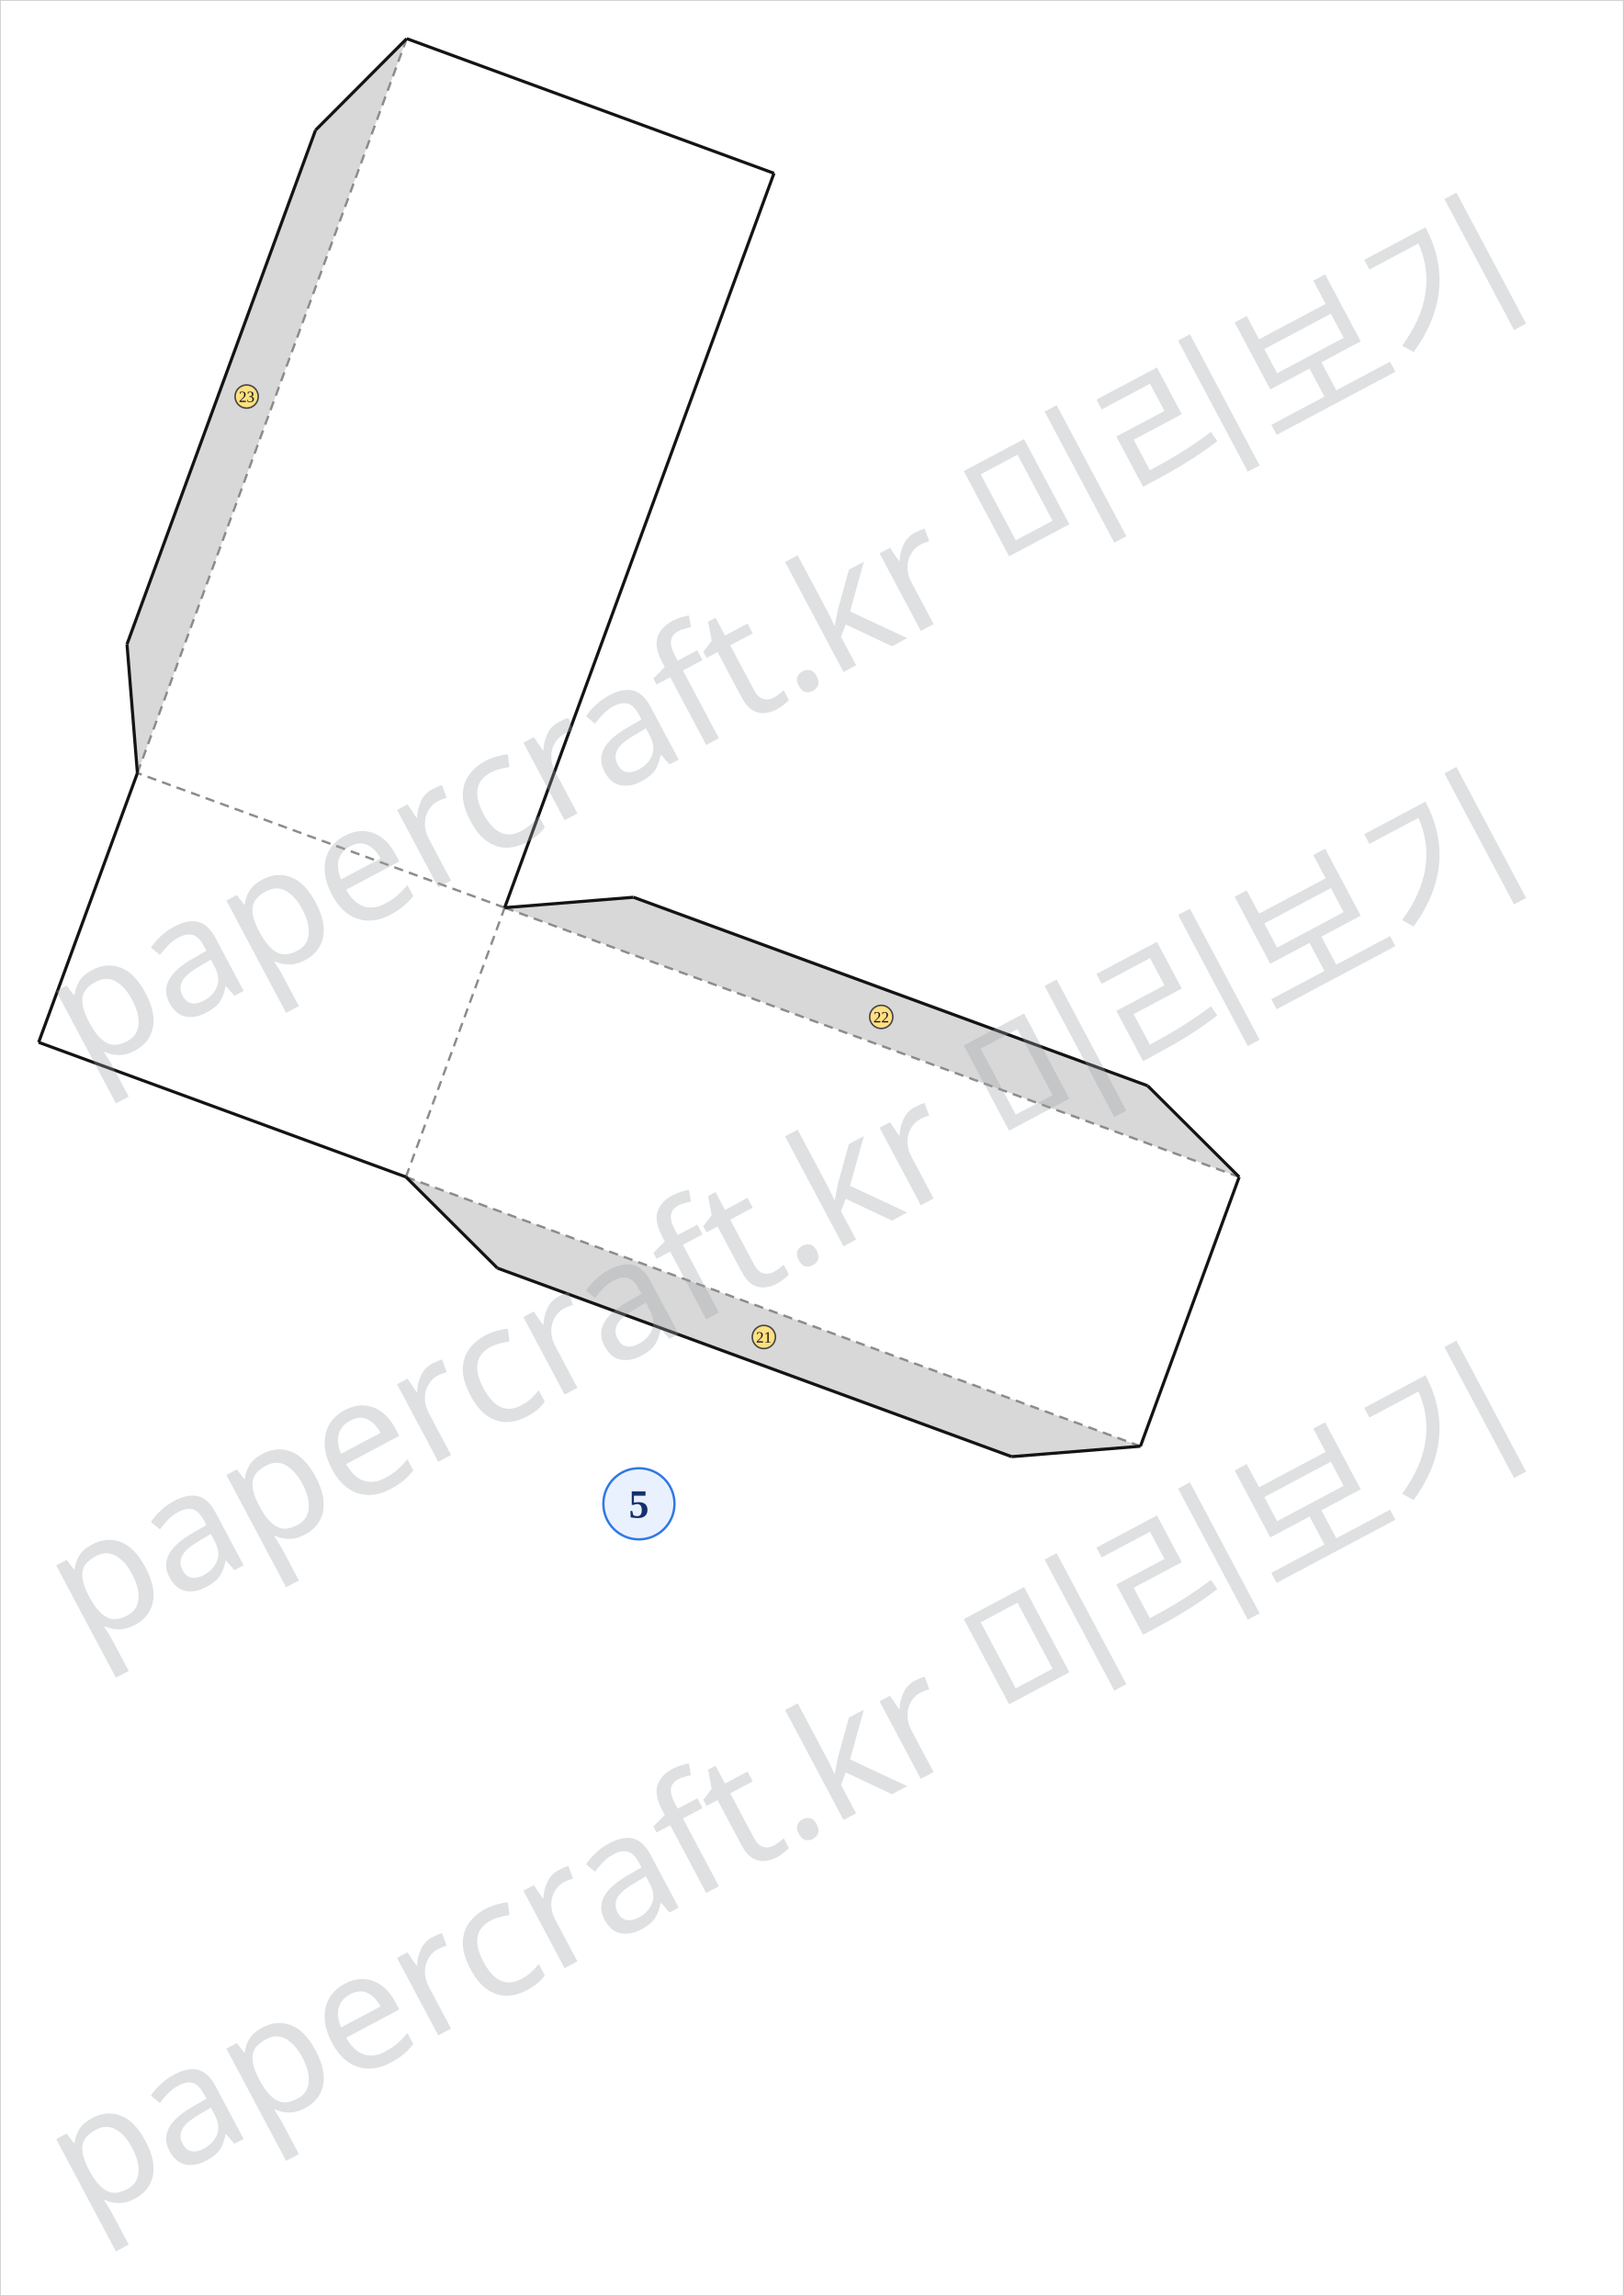
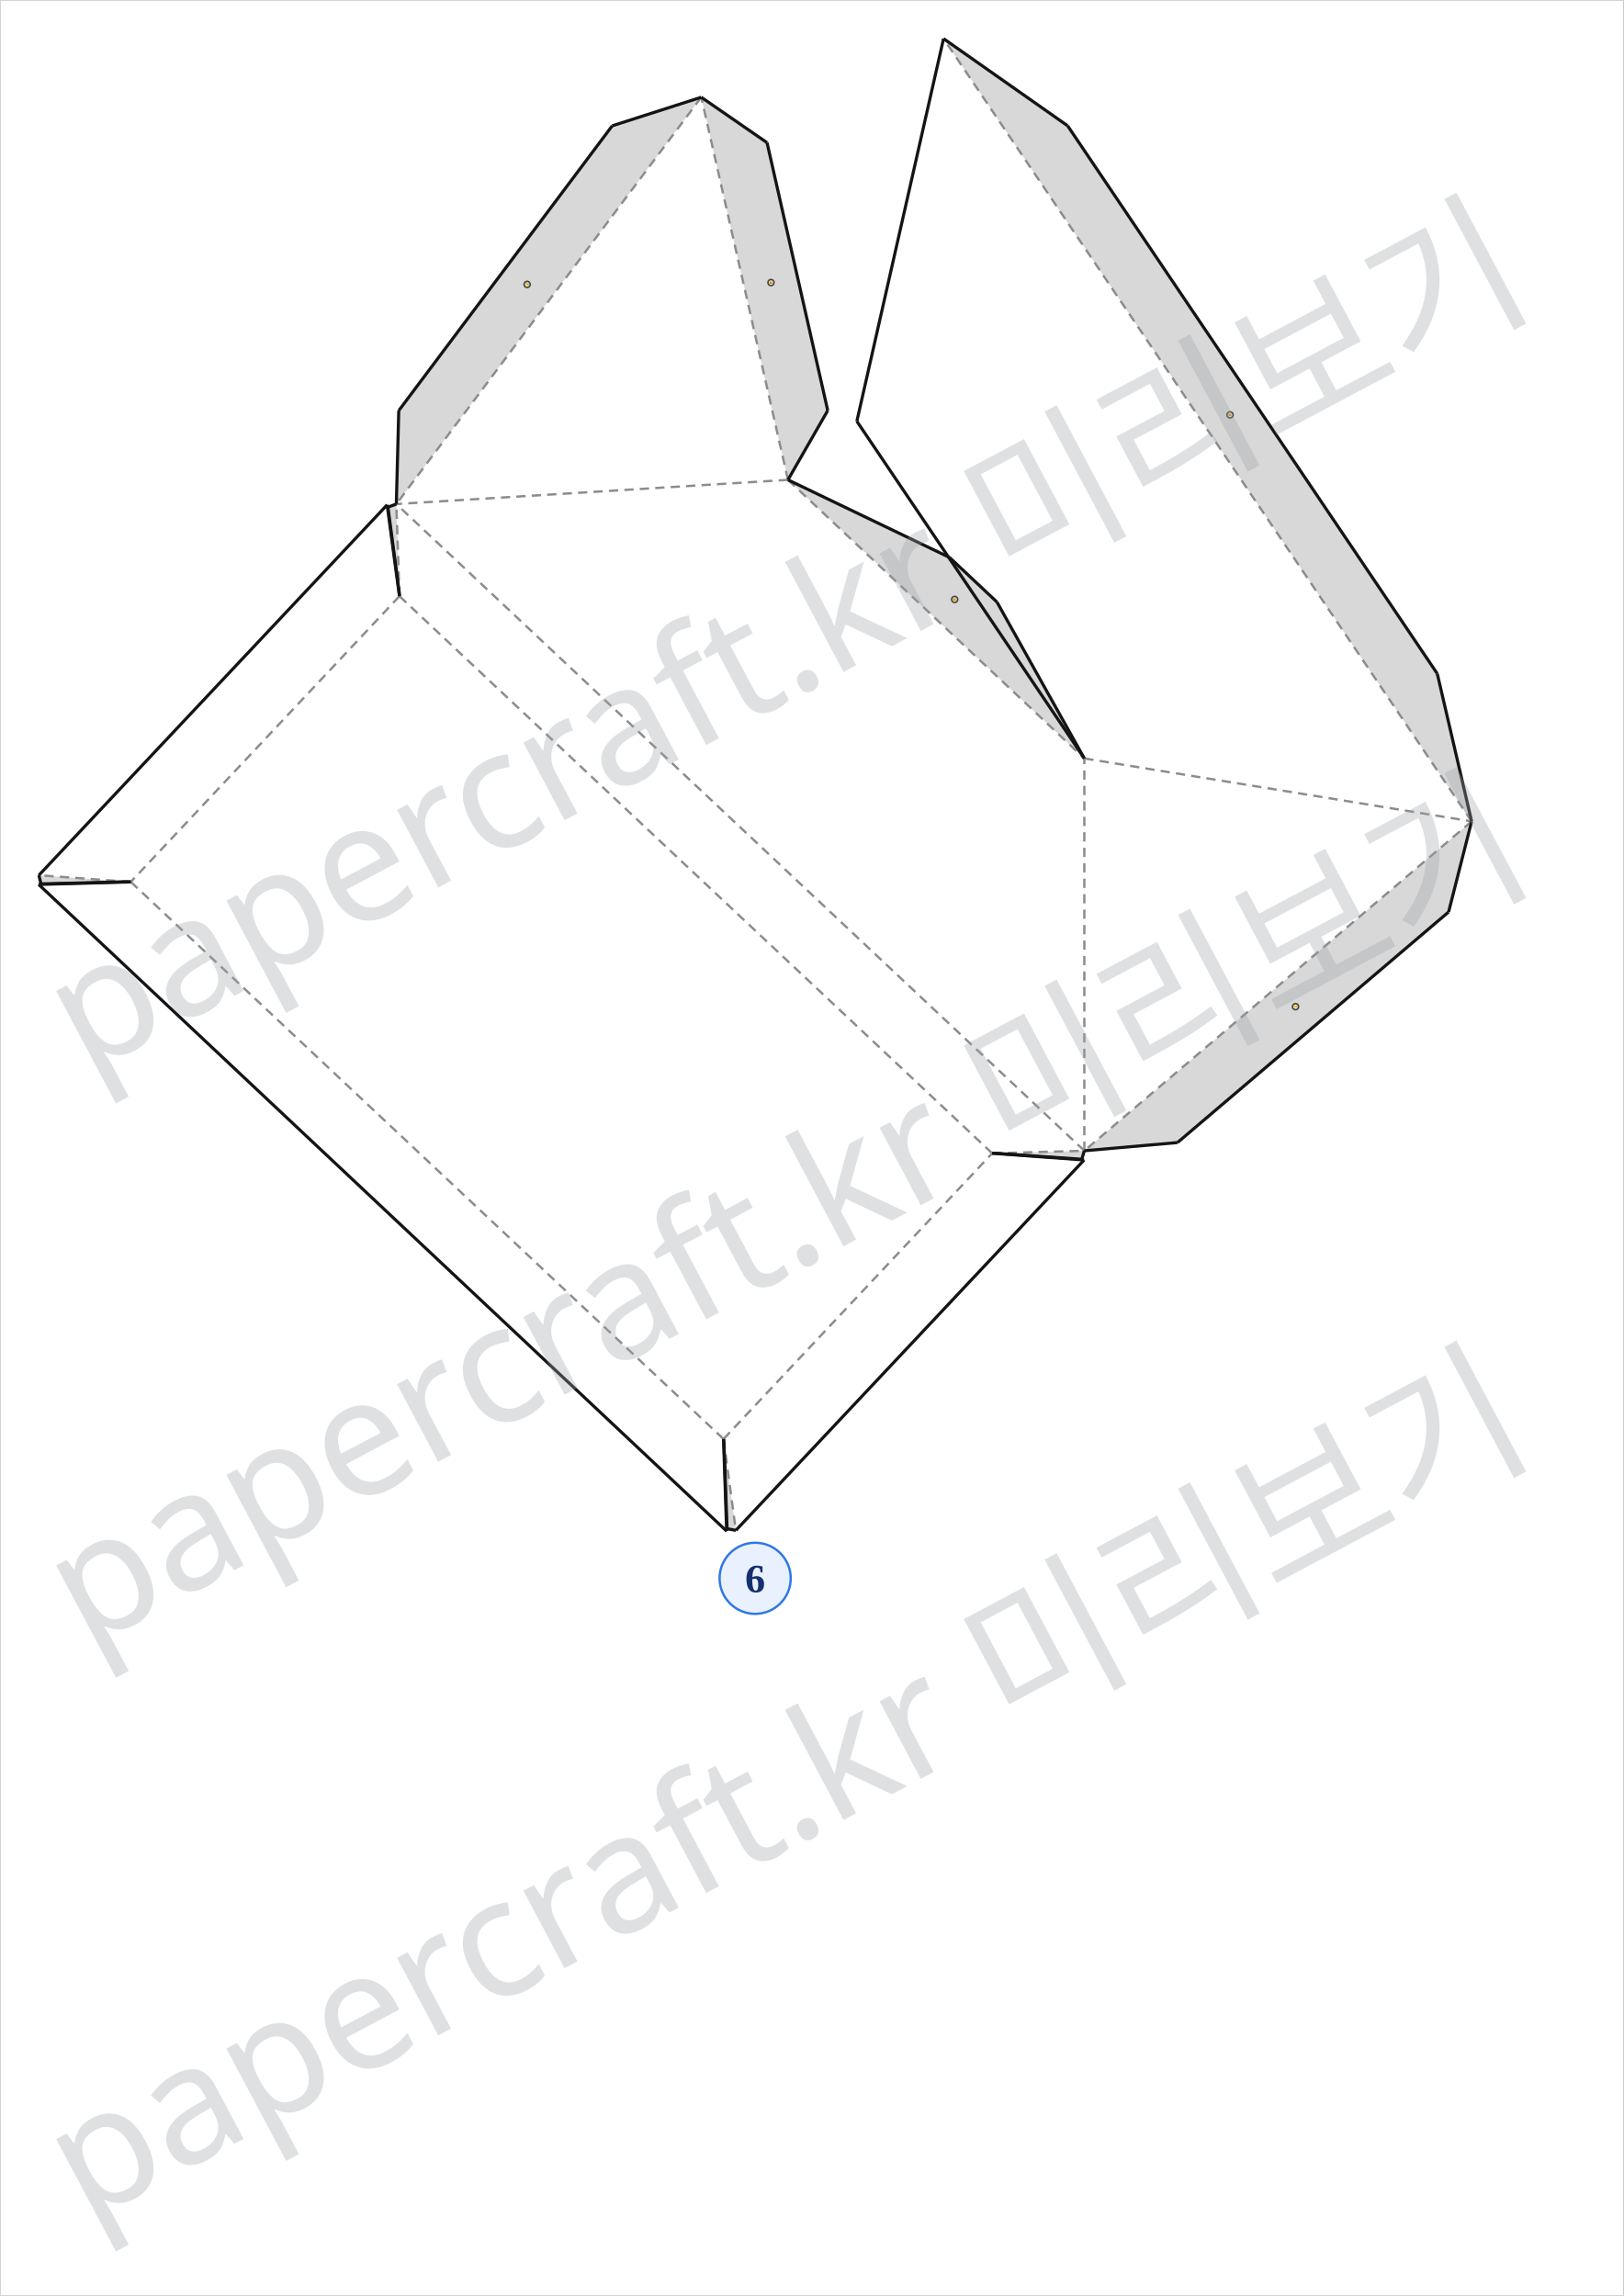
<svg xmlns="http://www.w3.org/2000/svg" width="210.00mm" height="297.00mm" viewBox="0 0 210.00 297.00">
  <rect x="0" y="0" width="210.00" height="297.00" fill="#ffffff" stroke="#cccccc" stroke-width="0.2" />
-   <polygon points="147.496,187.078 130.837,188.425 64.338,164.043 52.499,152.246" fill="rgb(216,216,216)" />
-   <polygon points="160.268,152.246 148.428,140.449 81.93,116.066 65.27,117.413" fill="rgb(216,216,216)" />
-   <polygon points="52.604,5.0 40.807,16.84 16.425,83.338 17.772,99.997" fill="rgb(216,216,216)" />
-   <line x1="52.499" y1="152.246" x2="65.27" y2="117.413" stroke="#8c8c8c" stroke-width="0.3" stroke-dasharray="1.2,0.8" />
-   <line x1="65.27" y1="117.413" x2="17.772" y2="99.997" stroke="#8c8c8c" stroke-width="0.3" stroke-dasharray="1.2,0.8" />
-   <line x1="52.499" y1="152.246" x2="147.496" y2="187.078" stroke="#8c8c8c" stroke-width="0.3" stroke-dasharray="1.2,0.8" />
-   <line x1="65.27" y1="117.413" x2="160.268" y2="152.246" stroke="#8c8c8c" stroke-width="0.3" stroke-dasharray="1.2,0.8" />
-   <line x1="17.772" y1="99.997" x2="52.604" y2="5.0" stroke="#8c8c8c" stroke-width="0.3" stroke-dasharray="1.2,0.8" />
-   <line x1="160.268" y1="152.246" x2="147.496" y2="187.078" stroke="#141414" stroke-width="0.4" />
-   <line x1="52.604" y1="5.0" x2="100.103" y2="22.416" stroke="#141414" stroke-width="0.4" />
-   <line x1="100.103" y1="22.416" x2="65.27" y2="117.413" stroke="#141414" stroke-width="0.4" />
-   <line x1="52.499" y1="152.246" x2="5.0" y2="134.83" stroke="#141414" stroke-width="0.4" />
-   <line x1="5.0" y1="134.83" x2="17.772" y2="99.997" stroke="#141414" stroke-width="0.4" />
-   <line x1="147.496" y1="187.078" x2="130.837" y2="188.425" stroke="#141414" stroke-width="0.4" />
-   <line x1="130.837" y1="188.425" x2="64.338" y2="164.043" stroke="#141414" stroke-width="0.4" />
-   <line x1="64.338" y1="164.043" x2="52.499" y2="152.246" stroke="#141414" stroke-width="0.4" />
-   <line x1="160.268" y1="152.246" x2="148.428" y2="140.449" stroke="#141414" stroke-width="0.4" />
-   <line x1="148.428" y1="140.449" x2="81.93" y2="116.066" stroke="#141414" stroke-width="0.4" />
-   <line x1="81.93" y1="116.066" x2="65.27" y2="117.413" stroke="#141414" stroke-width="0.4" />
-   <line x1="52.604" y1="5.0" x2="40.807" y2="16.84" stroke="#141414" stroke-width="0.4" />
-   <line x1="40.807" y1="16.84" x2="16.425" y2="83.338" stroke="#141414" stroke-width="0.4" />
-   <line x1="16.425" y1="83.338" x2="17.772" y2="99.997" stroke="#141414" stroke-width="0.4" />
-   <circle cx="98.792" cy="172.948" r="1.50" fill="#ffe082" stroke="#464646" stroke-width="0.2" />
-   <text x="98.792" y="173.66" font-size="2.03" text-anchor="middle" fill="#141414">21</text>
-   <circle cx="113.974" cy="131.543" r="1.50" fill="#ffe082" stroke="#464646" stroke-width="0.2" />
-   <text x="113.974" y="132.25" font-size="2.03" text-anchor="middle" fill="#141414">22</text>
-   <circle cx="31.902" cy="51.294" r="1.50" fill="#ffe082" stroke="#464646" stroke-width="0.2" />
-   <text x="31.902" y="52.00" font-size="2.03" text-anchor="middle" fill="#141414">23</text>
-   <circle cx="82.634" cy="194.525" r="4.6" fill="#eaf1fe" stroke="#2e78e6" stroke-width="0.3" />
-   <text x="82.634" y="196.325" font-size="5.2" text-anchor="middle" fill="#14306e" font-weight="bold">5</text>
+   <polygon points="140.24,148.855 152.289,147.796 187.353,117.969 190.331,106.246" fill="rgb(216,216,216)" />
+   <polygon points="140.24,148.855 139.91,149.96 128.685,149.176 128.325,149.186" fill="rgb(216,216,216)" />
+   <polygon points="51.259,65.203 51.573,53.111 79.179,16.275 90.696,12.579" fill="rgb(216,216,216)" />
+   <polygon points="51.259,65.203 50.175,65.601 51.651,76.756 51.663,77.116" fill="rgb(216,216,216)" />
+   <polygon points="122.033,5.0 138.081,16.272 185.889,87.145 190.331,106.246" fill="rgb(216,216,216)" />
+   <polygon points="5.027,113.216 5.307,114.335 16.556,114.052 16.916,114.078" fill="rgb(216,216,216)" />
+   <polygon points="90.696,12.579 99.205,18.456 107.055,53.102 101.91,62.072" fill="rgb(216,216,216)" />
+   <polygon points="95.17,197.961 94.036,197.75 93.625,186.505 93.577,186.147" fill="rgb(216,216,216)" />
+   <polygon points="140.24,98.107 128.936,77.872 122.803,72.107 101.91,62.072" fill="rgb(216,216,216)" />
+   <line x1="140.24" y1="148.855" x2="51.259" y2="65.203" stroke="#8c8c8c" stroke-width="0.3" stroke-dasharray="1.2,0.8" />
+   <line x1="140.24" y1="148.855" x2="140.24" y2="98.107" stroke="#8c8c8c" stroke-width="0.3" stroke-dasharray="1.2,0.8" />
+   <line x1="101.91" y1="62.072" x2="51.259" y2="65.203" stroke="#8c8c8c" stroke-width="0.3" stroke-dasharray="1.2,0.8" />
+   <line x1="140.24" y1="98.107" x2="190.331" y2="106.246" stroke="#8c8c8c" stroke-width="0.3" stroke-dasharray="1.2,0.8" />
+   <line x1="128.325" y1="149.186" x2="51.663" y2="77.116" stroke="#8c8c8c" stroke-width="0.3" stroke-dasharray="1.2,0.8" />
+   <line x1="93.577" y1="186.147" x2="128.325" y2="149.186" stroke="#8c8c8c" stroke-width="0.3" stroke-dasharray="1.2,0.8" />
+   <line x1="51.663" y1="77.116" x2="16.916" y2="114.078" stroke="#8c8c8c" stroke-width="0.3" stroke-dasharray="1.2,0.8" />
+   <line x1="16.916" y1="114.078" x2="93.577" y2="186.147" stroke="#8c8c8c" stroke-width="0.3" stroke-dasharray="1.2,0.8" />
+   <line x1="190.331" y1="106.246" x2="140.24" y2="148.855" stroke="#8c8c8c" stroke-width="0.3" stroke-dasharray="1.2,0.8" />
+   <line x1="128.325" y1="149.186" x2="140.24" y2="148.855" stroke="#8c8c8c" stroke-width="0.3" stroke-dasharray="1.2,0.8" />
+   <line x1="90.696" y1="12.579" x2="51.259" y2="65.203" stroke="#8c8c8c" stroke-width="0.3" stroke-dasharray="1.2,0.8" />
+   <line x1="51.663" y1="77.116" x2="51.259" y2="65.203" stroke="#8c8c8c" stroke-width="0.3" stroke-dasharray="1.2,0.8" />
+   <line x1="190.331" y1="106.246" x2="122.033" y2="5.0" stroke="#8c8c8c" stroke-width="0.3" stroke-dasharray="1.2,0.8" />
+   <line x1="16.916" y1="114.078" x2="5.027" y2="113.216" stroke="#8c8c8c" stroke-width="0.3" stroke-dasharray="1.2,0.8" />
+   <line x1="101.91" y1="62.072" x2="90.696" y2="12.579" stroke="#8c8c8c" stroke-width="0.3" stroke-dasharray="1.2,0.8" />
+   <line x1="93.577" y1="186.147" x2="95.17" y2="197.961" stroke="#8c8c8c" stroke-width="0.3" stroke-dasharray="1.2,0.8" />
+   <line x1="101.91" y1="62.072" x2="140.24" y2="98.107" stroke="#8c8c8c" stroke-width="0.3" stroke-dasharray="1.2,0.8" />
+   <line x1="140.214" y1="150.047" x2="95.17" y2="197.961" stroke="#141414" stroke-width="0.4" />
+   <line x1="128.325" y1="149.186" x2="140.214" y2="150.047" stroke="#141414" stroke-width="0.4" />
+   <line x1="5.027" y1="113.216" x2="50.07" y2="65.303" stroke="#141414" stroke-width="0.4" />
+   <line x1="50.07" y1="65.303" x2="51.663" y2="77.116" stroke="#141414" stroke-width="0.4" />
+   <line x1="93.982" y1="198.061" x2="5.0" y2="114.409" stroke="#141414" stroke-width="0.4" />
+   <line x1="5.0" y1="114.409" x2="16.916" y2="114.078" stroke="#141414" stroke-width="0.4" />
+   <line x1="110.82" y1="54.493" x2="122.033" y2="5.0" stroke="#141414" stroke-width="0.4" />
+   <line x1="93.577" y1="186.147" x2="93.982" y2="198.061" stroke="#141414" stroke-width="0.4" />
+   <line x1="140.24" y1="98.107" x2="110.82" y2="54.493" stroke="#141414" stroke-width="0.4" />
+   <line x1="140.24" y1="148.855" x2="152.289" y2="147.796" stroke="#141414" stroke-width="0.4" />
+   <line x1="152.289" y1="147.796" x2="187.353" y2="117.969" stroke="#141414" stroke-width="0.4" />
+   <line x1="187.353" y1="117.969" x2="190.331" y2="106.246" stroke="#141414" stroke-width="0.4" />
+   <line x1="140.24" y1="148.855" x2="139.91" y2="149.96" stroke="#141414" stroke-width="0.4" />
+   <line x1="139.91" y1="149.96" x2="128.685" y2="149.176" stroke="#141414" stroke-width="0.4" />
+   <line x1="128.685" y1="149.176" x2="128.325" y2="149.186" stroke="#141414" stroke-width="0.4" />
+   <line x1="51.259" y1="65.203" x2="51.573" y2="53.111" stroke="#141414" stroke-width="0.4" />
+   <line x1="51.573" y1="53.111" x2="79.179" y2="16.275" stroke="#141414" stroke-width="0.4" />
+   <line x1="79.179" y1="16.275" x2="90.696" y2="12.579" stroke="#141414" stroke-width="0.4" />
+   <line x1="51.259" y1="65.203" x2="50.175" y2="65.601" stroke="#141414" stroke-width="0.4" />
+   <line x1="50.175" y1="65.601" x2="51.651" y2="76.756" stroke="#141414" stroke-width="0.4" />
+   <line x1="51.651" y1="76.756" x2="51.663" y2="77.116" stroke="#141414" stroke-width="0.4" />
+   <line x1="122.033" y1="5.0" x2="138.081" y2="16.272" stroke="#141414" stroke-width="0.4" />
+   <line x1="138.081" y1="16.272" x2="185.889" y2="87.145" stroke="#141414" stroke-width="0.4" />
+   <line x1="185.889" y1="87.145" x2="190.331" y2="106.246" stroke="#141414" stroke-width="0.4" />
+   <line x1="5.027" y1="113.216" x2="5.307" y2="114.335" stroke="#141414" stroke-width="0.4" />
+   <line x1="5.307" y1="114.335" x2="16.556" y2="114.052" stroke="#141414" stroke-width="0.4" />
+   <line x1="16.556" y1="114.052" x2="16.916" y2="114.078" stroke="#141414" stroke-width="0.4" />
+   <line x1="90.696" y1="12.579" x2="99.205" y2="18.456" stroke="#141414" stroke-width="0.4" />
+   <line x1="99.205" y1="18.456" x2="107.055" y2="53.102" stroke="#141414" stroke-width="0.4" />
+   <line x1="107.055" y1="53.102" x2="101.91" y2="62.072" stroke="#141414" stroke-width="0.4" />
+   <line x1="95.17" y1="197.961" x2="94.036" y2="197.75" stroke="#141414" stroke-width="0.4" />
+   <line x1="94.036" y1="197.75" x2="93.625" y2="186.505" stroke="#141414" stroke-width="0.4" />
+   <line x1="93.625" y1="186.505" x2="93.577" y2="186.147" stroke="#141414" stroke-width="0.4" />
+   <line x1="140.24" y1="98.107" x2="128.936" y2="77.872" stroke="#141414" stroke-width="0.4" />
+   <line x1="128.936" y1="77.872" x2="122.803" y2="72.107" stroke="#141414" stroke-width="0.4" />
+   <line x1="122.803" y1="72.107" x2="101.91" y2="62.072" stroke="#141414" stroke-width="0.4" />
+   <circle cx="167.553" cy="130.216" r="0.40" fill="#ffe082" stroke="#464646" stroke-width="0.2" />
+   <text x="167.553" y="130.35" font-size="0.39" text-anchor="middle" fill="#141414">77</text>
+   <circle cx="68.177" cy="36.792" r="0.40" fill="#ffe082" stroke="#464646" stroke-width="0.2" />
+   <text x="68.177" y="36.93" font-size="0.39" text-anchor="middle" fill="#141414">79</text>
+   <circle cx="159.084" cy="53.666" r="0.40" fill="#ffe082" stroke="#464646" stroke-width="0.2" />
+   <text x="159.084" y="53.80" font-size="0.39" text-anchor="middle" fill="#141414">81</text>
+   <circle cx="99.716" cy="36.552" r="0.40" fill="#ffe082" stroke="#464646" stroke-width="0.2" />
+   <text x="99.716" y="36.69" font-size="0.39" text-anchor="middle" fill="#141414">83</text>
+   <circle cx="123.472" cy="77.54" r="0.40" fill="#ffe082" stroke="#464646" stroke-width="0.2" />
+   <text x="123.472" y="77.68" font-size="0.39" text-anchor="middle" fill="#141414">85</text>
+   <circle cx="97.666" cy="204.161" r="4.6" fill="#eaf1fe" stroke="#2e78e6" stroke-width="0.3" />
+   <text x="97.666" y="205.961" font-size="5.2" text-anchor="middle" fill="#14306e" font-weight="bold">6</text>
  <g pointer-events="none">
    <text x="105.0" y="89.1" text-anchor="middle" font-family="sans-serif" font-size="21.2" fill="#9aa0a6" fill-opacity="0.33" transform="rotate(-28 105.0 89.1)">papercraft.kr 미리보기</text>
    <text x="105.0" y="163.4" text-anchor="middle" font-family="sans-serif" font-size="21.2" fill="#9aa0a6" fill-opacity="0.33" transform="rotate(-28 105.0 163.4)">papercraft.kr 미리보기</text>
    <text x="105.0" y="237.6" text-anchor="middle" font-family="sans-serif" font-size="21.2" fill="#9aa0a6" fill-opacity="0.33" transform="rotate(-28 105.0 237.6)">papercraft.kr 미리보기</text>
  </g>
</svg>
